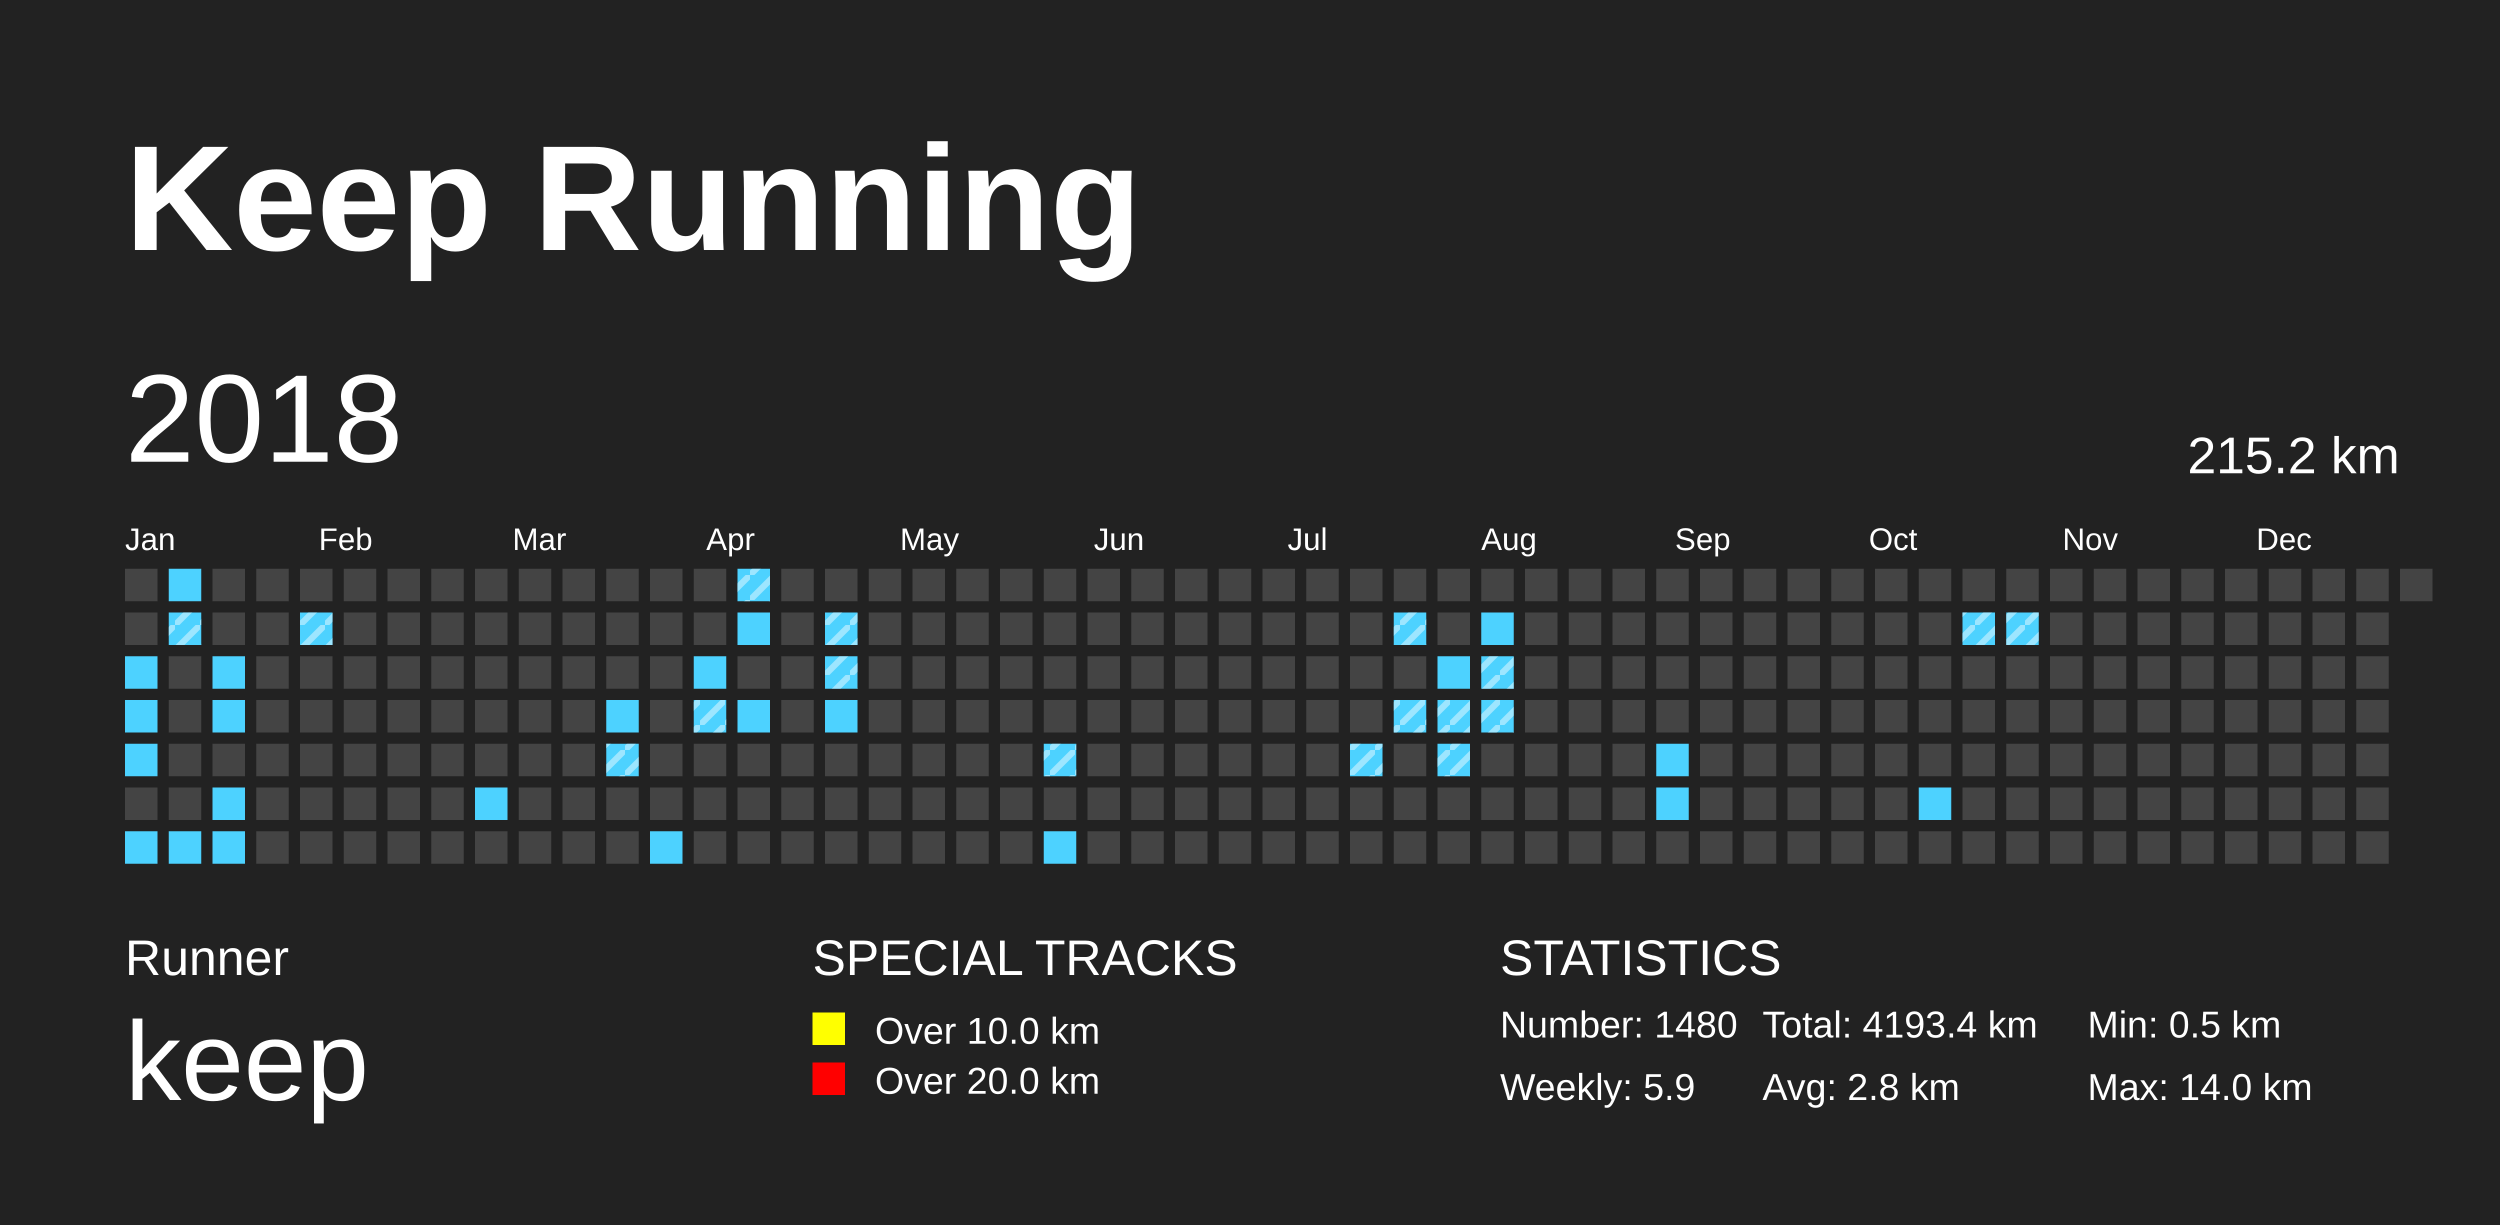
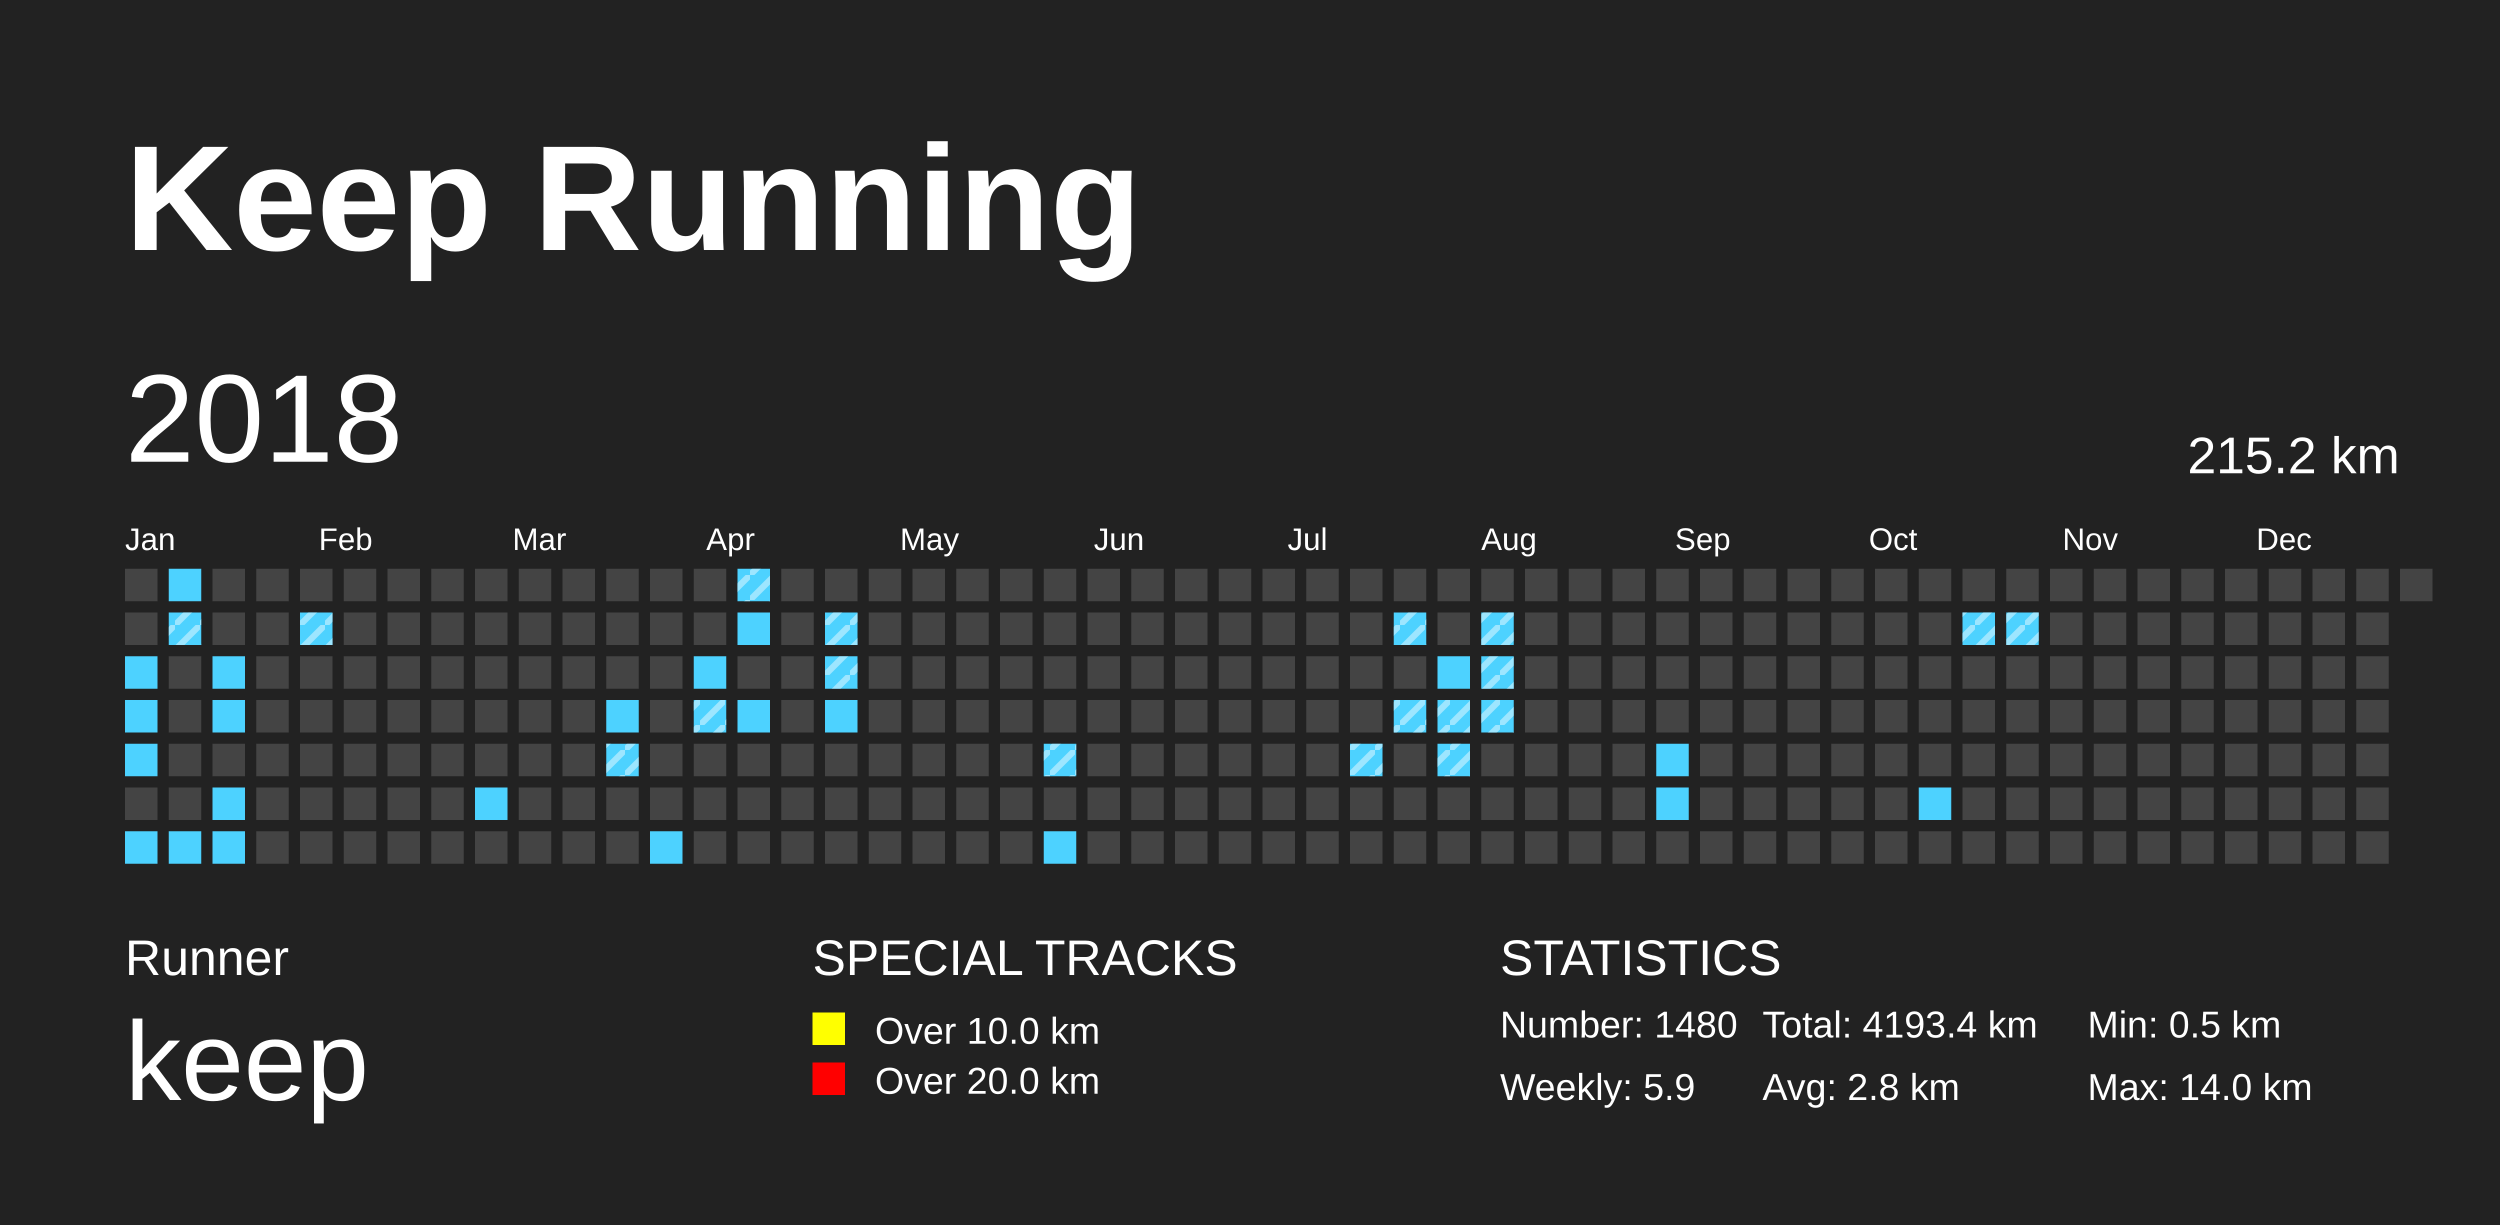
<svg xmlns="http://www.w3.org/2000/svg" baseProfile="full" height="98mm" version="1.1" viewBox="0,0,200,98" width="200mm">
  <defs>
    <pattern height="2" id="indoor-stripe" patternUnits="userSpaceOnUse" width="2">
      <line stroke="white" stroke-opacity="0.45" stroke-width="0.5" x1="0" x2="2" y1="2" y2="0" />
    </pattern>
  </defs>
  <rect fill="#222222" height="98" width="200" x="0" y="0" />
  <text fill="#FFFFFF" style="font-size:12px; font-family:Arial; font-weight:bold;" x="10" y="20">Keep Running</text>
  <text fill="#FFFFFF" style="font-size:4px; font-family:Arial" x="10" y="78">Runner</text>
  <text fill="#FFFFFF" style="font-size:9px; font-family:Arial" x="10" y="88">keep</text>
  <text fill="#FFFFFF" style="font-size:4px; font-family:Arial" x="65" y="78">SPECIAL TRACKS</text>
  <rect fill="yellow" height="2.6" width="2.6" x="65" y="81" />
  <text fill="#FFFFFF" style="font-size:3px; font-family:Arial" x="70" y="83.5">Over 10.0 km</text>
  <rect fill="red" height="2.6" width="2.6" x="65" y="85" />
  <text fill="#FFFFFF" style="font-size:3px; font-family:Arial" x="70" y="87.5">Over 20.0 km</text>
  <text fill="#FFFFFF" style="font-size:4px; font-family:Arial" x="120" y="78">STATISTICS</text>
  <text fill="#FFFFFF" style="font-size:3px; font-family:Arial" x="120" y="83">Number: 1480</text>
  <text fill="#FFFFFF" style="font-size:3px; font-family:Arial" x="120" y="88">Weekly: 5.9</text>
  <text fill="#FFFFFF" style="font-size:3px; font-family:Arial" x="141" y="83">Total: 4193.4 km</text>
  <text fill="#FFFFFF" style="font-size:3px; font-family:Arial" x="141" y="88">Avg: 2.8 km</text>
  <text fill="#FFFFFF" style="font-size:3px; font-family:Arial" x="167" y="83">Min: 0.5 km</text>
  <text fill="#FFFFFF" style="font-size:3px; font-family:Arial" x="167" y="88">Max: 14.0 km</text>
  <text dominant-baseline="hanging" fill="#FFFFFF" style="font-size:10.0px; font-family:Arial;" x="10" y="30">2018</text>
  <text dominant-baseline="hanging" fill="#FFFFFF" style="font-size:4.125px; font-family:Arial;" x="175" y="35">215.2 km</text>
  <text fill="#FFFFFF" style="font-size:2.5px; font-family:Arial" x="10.0" y="44">Jan</text>
  <text fill="#FFFFFF" style="font-size:2.5px; font-family:Arial" x="25.5" y="44">Feb</text>
  <text fill="#FFFFFF" style="font-size:2.5px; font-family:Arial" x="41.0" y="44">Mar</text>
  <text fill="#FFFFFF" style="font-size:2.5px; font-family:Arial" x="56.5" y="44">Apr</text>
  <text fill="#FFFFFF" style="font-size:2.5px; font-family:Arial" x="72.0" y="44">May</text>
  <text fill="#FFFFFF" style="font-size:2.5px; font-family:Arial" x="87.5" y="44">Jun</text>
  <text fill="#FFFFFF" style="font-size:2.5px; font-family:Arial" x="103.0" y="44">Jul</text>
  <text fill="#FFFFFF" style="font-size:2.5px; font-family:Arial" x="118.5" y="44">Aug</text>
  <text fill="#FFFFFF" style="font-size:2.5px; font-family:Arial" x="134.0" y="44">Sep</text>
  <text fill="#FFFFFF" style="font-size:2.5px; font-family:Arial" x="149.5" y="44">Oct</text>
  <text fill="#FFFFFF" style="font-size:2.5px; font-family:Arial" x="165.0" y="44">Nov</text>
  <text fill="#FFFFFF" style="font-size:2.5px; font-family:Arial" x="180.5" y="44">Dec</text>
  <rect fill="#444444" height="2.6" width="2.6" x="10.0" y="45.5" />
  <rect fill="#444444" height="2.6" width="2.6" x="10.0" y="49.0" />
  <rect fill="#4DD2FF" height="2.6" width="2.6" x="10.0" y="52.5" />
  <rect fill="#4DD2FF" height="2.6" width="2.6" x="10.0" y="56.0" />
  <rect fill="#4DD2FF" height="2.6" width="2.6" x="10.0" y="59.5" />
  <rect fill="#444444" height="2.6" width="2.6" x="10.0" y="63.0" />
  <rect fill="#4DD2FF" height="2.6" width="2.6" x="10.0" y="66.5" />
  <rect fill="#4DD2FF" height="2.6" width="2.6" x="13.5" y="45.5" />
  <rect fill="#4DD2FF" height="2.6" width="2.6" x="13.5" y="49.0" />
  <rect fill="url(#indoor-stripe)" height="2.6" style="pointer-events: none;" width="2.6" x="13.5" y="49.0" />
  <rect fill="#444444" height="2.6" width="2.6" x="13.5" y="52.5" />
  <rect fill="#444444" height="2.6" width="2.6" x="13.5" y="56.0" />
  <rect fill="#444444" height="2.6" width="2.6" x="13.5" y="59.5" />
  <rect fill="#444444" height="2.6" width="2.6" x="13.5" y="63.0" />
  <rect fill="#4DD2FF" height="2.6" width="2.6" x="13.5" y="66.5" />
  <rect fill="#444444" height="2.6" width="2.6" x="17.0" y="45.5" />
  <rect fill="#444444" height="2.6" width="2.6" x="17.0" y="49.0" />
  <rect fill="#4DD2FF" height="2.6" width="2.6" x="17.0" y="52.5" />
  <rect fill="#4DD2FF" height="2.6" width="2.6" x="17.0" y="56.0" />
  <rect fill="#444444" height="2.6" width="2.6" x="17.0" y="59.5" />
  <rect fill="#4DD2FF" height="2.6" width="2.6" x="17.0" y="63.0" />
  <rect fill="#4DD2FF" height="2.6" width="2.6" x="17.0" y="66.5" />
  <rect fill="#444444" height="2.6" width="2.6" x="20.5" y="45.5" />
  <rect fill="#444444" height="2.6" width="2.6" x="20.5" y="49.0" />
  <rect fill="#444444" height="2.6" width="2.6" x="20.5" y="52.5" />
  <rect fill="#444444" height="2.6" width="2.6" x="20.5" y="56.0" />
  <rect fill="#444444" height="2.6" width="2.6" x="20.5" y="59.5" />
  <rect fill="#444444" height="2.6" width="2.6" x="20.5" y="63.0" />
  <rect fill="#444444" height="2.6" width="2.6" x="20.5" y="66.5" />
  <rect fill="#444444" height="2.6" width="2.6" x="24.0" y="45.5" />
  <rect fill="#4DD2FF" height="2.6" width="2.6" x="24.0" y="49.0" />
  <rect fill="url(#indoor-stripe)" height="2.6" style="pointer-events: none;" width="2.6" x="24.0" y="49.0" />
  <rect fill="#444444" height="2.6" width="2.6" x="24.0" y="52.5" />
  <rect fill="#444444" height="2.6" width="2.6" x="24.0" y="56.0" />
  <rect fill="#444444" height="2.6" width="2.6" x="24.0" y="59.5" />
  <rect fill="#444444" height="2.6" width="2.6" x="24.0" y="63.0" />
  <rect fill="#444444" height="2.6" width="2.6" x="24.0" y="66.5" />
  <rect fill="#444444" height="2.6" width="2.6" x="27.5" y="45.5" />
  <rect fill="#444444" height="2.6" width="2.6" x="27.5" y="49.0" />
  <rect fill="#444444" height="2.6" width="2.6" x="27.5" y="52.5" />
  <rect fill="#444444" height="2.6" width="2.6" x="27.5" y="56.0" />
  <rect fill="#444444" height="2.6" width="2.6" x="27.5" y="59.5" />
  <rect fill="#444444" height="2.6" width="2.6" x="27.5" y="63.0" />
  <rect fill="#444444" height="2.6" width="2.6" x="27.5" y="66.5" />
  <rect fill="#444444" height="2.6" width="2.6" x="31.0" y="45.5" />
  <rect fill="#444444" height="2.6" width="2.6" x="31.0" y="49.0" />
  <rect fill="#444444" height="2.6" width="2.6" x="31.0" y="52.5" />
  <rect fill="#444444" height="2.6" width="2.6" x="31.0" y="56.0" />
  <rect fill="#444444" height="2.6" width="2.6" x="31.0" y="59.5" />
  <rect fill="#444444" height="2.6" width="2.6" x="31.0" y="63.0" />
  <rect fill="#444444" height="2.6" width="2.6" x="31.0" y="66.5" />
  <rect fill="#444444" height="2.6" width="2.6" x="34.5" y="45.5" />
  <rect fill="#444444" height="2.6" width="2.6" x="34.5" y="49.0" />
  <rect fill="#444444" height="2.6" width="2.6" x="34.5" y="52.5" />
  <rect fill="#444444" height="2.6" width="2.6" x="34.5" y="56.0" />
  <rect fill="#444444" height="2.6" width="2.6" x="34.5" y="59.5" />
  <rect fill="#444444" height="2.6" width="2.6" x="34.5" y="63.0" />
  <rect fill="#444444" height="2.6" width="2.6" x="34.5" y="66.5" />
  <rect fill="#444444" height="2.6" width="2.6" x="38.0" y="45.5" />
  <rect fill="#444444" height="2.6" width="2.6" x="38.0" y="49.0" />
  <rect fill="#444444" height="2.6" width="2.6" x="38.0" y="52.5" />
  <rect fill="#444444" height="2.6" width="2.6" x="38.0" y="56.0" />
  <rect fill="#444444" height="2.6" width="2.6" x="38.0" y="59.5" />
  <rect fill="#4DD2FF" height="2.6" width="2.6" x="38.0" y="63.0" />
  <rect fill="#444444" height="2.6" width="2.6" x="38.0" y="66.5" />
  <rect fill="#444444" height="2.6" width="2.6" x="41.5" y="45.5" />
  <rect fill="#444444" height="2.6" width="2.6" x="41.5" y="49.0" />
  <rect fill="#444444" height="2.6" width="2.6" x="41.5" y="52.5" />
  <rect fill="#444444" height="2.6" width="2.6" x="41.5" y="56.0" />
  <rect fill="#444444" height="2.6" width="2.6" x="41.5" y="59.5" />
  <rect fill="#444444" height="2.6" width="2.6" x="41.5" y="63.0" />
  <rect fill="#444444" height="2.6" width="2.6" x="41.5" y="66.5" />
  <rect fill="#444444" height="2.6" width="2.6" x="45.0" y="45.5" />
  <rect fill="#444444" height="2.6" width="2.6" x="45.0" y="49.0" />
  <rect fill="#444444" height="2.6" width="2.6" x="45.0" y="52.5" />
  <rect fill="#444444" height="2.6" width="2.6" x="45.0" y="56.0" />
  <rect fill="#444444" height="2.6" width="2.6" x="45.0" y="59.5" />
  <rect fill="#444444" height="2.6" width="2.6" x="45.0" y="63.0" />
  <rect fill="#444444" height="2.6" width="2.6" x="45.0" y="66.5" />
  <rect fill="#444444" height="2.6" width="2.6" x="48.5" y="45.5" />
  <rect fill="#444444" height="2.6" width="2.6" x="48.5" y="49.0" />
  <rect fill="#444444" height="2.6" width="2.6" x="48.5" y="52.5" />
  <rect fill="#4DD2FF" height="2.6" width="2.6" x="48.5" y="56.0" />
  <rect fill="#4DD2FF" height="2.6" width="2.6" x="48.5" y="59.5" />
  <rect fill="url(#indoor-stripe)" height="2.6" style="pointer-events: none;" width="2.6" x="48.5" y="59.5" />
  <rect fill="#444444" height="2.6" width="2.6" x="48.5" y="63.0" />
  <rect fill="#444444" height="2.6" width="2.6" x="48.5" y="66.5" />
  <rect fill="#444444" height="2.6" width="2.6" x="52.0" y="45.5" />
  <rect fill="#444444" height="2.6" width="2.6" x="52.0" y="49.0" />
  <rect fill="#444444" height="2.6" width="2.6" x="52.0" y="52.5" />
  <rect fill="#444444" height="2.6" width="2.6" x="52.0" y="56.0" />
  <rect fill="#444444" height="2.6" width="2.6" x="52.0" y="59.5" />
  <rect fill="#444444" height="2.6" width="2.6" x="52.0" y="63.0" />
  <rect fill="#4DD2FF" height="2.6" width="2.6" x="52.0" y="66.5" />
  <rect fill="#444444" height="2.6" width="2.6" x="55.5" y="45.5" />
  <rect fill="#444444" height="2.6" width="2.6" x="55.5" y="49.0" />
  <rect fill="#4DD2FF" height="2.6" width="2.6" x="55.5" y="52.5" />
  <rect fill="#4DD2FF" height="2.6" width="2.6" x="55.5" y="56.0" />
  <rect fill="url(#indoor-stripe)" height="2.6" style="pointer-events: none;" width="2.6" x="55.5" y="56.0" />
  <rect fill="#444444" height="2.6" width="2.6" x="55.5" y="59.5" />
  <rect fill="#444444" height="2.6" width="2.6" x="55.5" y="63.0" />
  <rect fill="#444444" height="2.6" width="2.6" x="55.5" y="66.5" />
  <rect fill="#4DD2FF" height="2.6" width="2.6" x="59.0" y="45.5" />
  <rect fill="url(#indoor-stripe)" height="2.6" style="pointer-events: none;" width="2.6" x="59.0" y="45.5" />
  <rect fill="#4DD2FF" height="2.6" width="2.6" x="59.0" y="49.0" />
  <rect fill="#444444" height="2.6" width="2.6" x="59.0" y="52.5" />
  <rect fill="#4DD2FF" height="2.6" width="2.6" x="59.0" y="56.0" />
  <rect fill="#444444" height="2.6" width="2.6" x="59.0" y="59.5" />
  <rect fill="#444444" height="2.6" width="2.6" x="59.0" y="63.0" />
  <rect fill="#444444" height="2.6" width="2.6" x="59.0" y="66.5" />
  <rect fill="#444444" height="2.6" width="2.6" x="62.5" y="45.5" />
  <rect fill="#444444" height="2.6" width="2.6" x="62.5" y="49.0" />
  <rect fill="#444444" height="2.6" width="2.6" x="62.5" y="52.5" />
  <rect fill="#444444" height="2.6" width="2.6" x="62.5" y="56.0" />
  <rect fill="#444444" height="2.6" width="2.6" x="62.5" y="59.5" />
  <rect fill="#444444" height="2.6" width="2.6" x="62.5" y="63.0" />
  <rect fill="#444444" height="2.6" width="2.6" x="62.5" y="66.5" />
  <rect fill="#444444" height="2.6" width="2.6" x="66.0" y="45.5" />
  <rect fill="#4DD2FF" height="2.6" width="2.6" x="66.0" y="49.0" />
  <rect fill="url(#indoor-stripe)" height="2.6" style="pointer-events: none;" width="2.6" x="66.0" y="49.0" />
  <rect fill="#4DD2FF" height="2.6" width="2.6" x="66.0" y="52.5" />
  <rect fill="url(#indoor-stripe)" height="2.6" style="pointer-events: none;" width="2.6" x="66.0" y="52.5" />
  <rect fill="#4DD2FF" height="2.6" width="2.6" x="66.0" y="56.0" />
  <rect fill="#444444" height="2.6" width="2.6" x="66.0" y="59.5" />
  <rect fill="#444444" height="2.6" width="2.6" x="66.0" y="63.0" />
  <rect fill="#444444" height="2.6" width="2.6" x="66.0" y="66.5" />
  <rect fill="#444444" height="2.6" width="2.6" x="69.5" y="45.5" />
  <rect fill="#444444" height="2.6" width="2.6" x="69.5" y="49.0" />
  <rect fill="#444444" height="2.6" width="2.6" x="69.5" y="52.5" />
  <rect fill="#444444" height="2.6" width="2.6" x="69.5" y="56.0" />
  <rect fill="#444444" height="2.6" width="2.6" x="69.5" y="59.5" />
  <rect fill="#444444" height="2.6" width="2.6" x="69.5" y="63.0" />
  <rect fill="#444444" height="2.6" width="2.6" x="69.5" y="66.5" />
  <rect fill="#444444" height="2.6" width="2.6" x="73.0" y="45.5" />
  <rect fill="#444444" height="2.6" width="2.6" x="73.0" y="49.0" />
  <rect fill="#444444" height="2.6" width="2.6" x="73.0" y="52.5" />
  <rect fill="#444444" height="2.6" width="2.6" x="73.0" y="56.0" />
  <rect fill="#444444" height="2.6" width="2.6" x="73.0" y="59.5" />
  <rect fill="#444444" height="2.6" width="2.6" x="73.0" y="63.0" />
  <rect fill="#444444" height="2.6" width="2.6" x="73.0" y="66.5" />
  <rect fill="#444444" height="2.6" width="2.6" x="76.5" y="45.5" />
  <rect fill="#444444" height="2.6" width="2.6" x="76.5" y="49.0" />
  <rect fill="#444444" height="2.6" width="2.6" x="76.5" y="52.5" />
  <rect fill="#444444" height="2.6" width="2.6" x="76.5" y="56.0" />
  <rect fill="#444444" height="2.6" width="2.6" x="76.5" y="59.5" />
  <rect fill="#444444" height="2.6" width="2.6" x="76.5" y="63.0" />
  <rect fill="#444444" height="2.6" width="2.6" x="76.5" y="66.5" />
  <rect fill="#444444" height="2.6" width="2.6" x="80.0" y="45.5" />
  <rect fill="#444444" height="2.6" width="2.6" x="80.0" y="49.0" />
  <rect fill="#444444" height="2.6" width="2.6" x="80.0" y="52.5" />
  <rect fill="#444444" height="2.6" width="2.6" x="80.0" y="56.0" />
  <rect fill="#444444" height="2.6" width="2.6" x="80.0" y="59.5" />
  <rect fill="#444444" height="2.6" width="2.6" x="80.0" y="63.0" />
  <rect fill="#444444" height="2.6" width="2.6" x="80.0" y="66.5" />
  <rect fill="#444444" height="2.6" width="2.6" x="83.5" y="45.5" />
  <rect fill="#444444" height="2.6" width="2.6" x="83.5" y="49.0" />
  <rect fill="#444444" height="2.6" width="2.6" x="83.5" y="52.5" />
  <rect fill="#444444" height="2.6" width="2.6" x="83.5" y="56.0" />
  <rect fill="#4DD2FF" height="2.6" width="2.6" x="83.5" y="59.5" />
  <rect fill="url(#indoor-stripe)" height="2.6" style="pointer-events: none;" width="2.6" x="83.5" y="59.5" />
  <rect fill="#444444" height="2.6" width="2.6" x="83.5" y="63.0" />
  <rect fill="#4DD2FF" height="2.6" width="2.6" x="83.5" y="66.5" />
  <rect fill="#444444" height="2.6" width="2.6" x="87.0" y="45.5" />
  <rect fill="#444444" height="2.6" width="2.6" x="87.0" y="49.0" />
  <rect fill="#444444" height="2.6" width="2.6" x="87.0" y="52.5" />
  <rect fill="#444444" height="2.6" width="2.6" x="87.0" y="56.0" />
  <rect fill="#444444" height="2.6" width="2.6" x="87.0" y="59.5" />
  <rect fill="#444444" height="2.6" width="2.6" x="87.0" y="63.0" />
  <rect fill="#444444" height="2.6" width="2.6" x="87.0" y="66.5" />
  <rect fill="#444444" height="2.6" width="2.6" x="90.5" y="45.5" />
  <rect fill="#444444" height="2.6" width="2.6" x="90.5" y="49.0" />
  <rect fill="#444444" height="2.6" width="2.6" x="90.5" y="52.5" />
  <rect fill="#444444" height="2.6" width="2.6" x="90.5" y="56.0" />
  <rect fill="#444444" height="2.6" width="2.6" x="90.5" y="59.5" />
  <rect fill="#444444" height="2.6" width="2.6" x="90.5" y="63.0" />
  <rect fill="#444444" height="2.6" width="2.6" x="90.5" y="66.5" />
  <rect fill="#444444" height="2.6" width="2.6" x="94.0" y="45.5" />
  <rect fill="#444444" height="2.6" width="2.6" x="94.0" y="49.0" />
  <rect fill="#444444" height="2.6" width="2.6" x="94.0" y="52.5" />
  <rect fill="#444444" height="2.6" width="2.6" x="94.0" y="56.0" />
  <rect fill="#444444" height="2.6" width="2.6" x="94.0" y="59.5" />
  <rect fill="#444444" height="2.6" width="2.6" x="94.0" y="63.0" />
  <rect fill="#444444" height="2.6" width="2.6" x="94.0" y="66.5" />
  <rect fill="#444444" height="2.6" width="2.6" x="97.5" y="45.5" />
  <rect fill="#444444" height="2.6" width="2.6" x="97.5" y="49.0" />
  <rect fill="#444444" height="2.6" width="2.6" x="97.5" y="52.5" />
  <rect fill="#444444" height="2.6" width="2.6" x="97.5" y="56.0" />
  <rect fill="#444444" height="2.6" width="2.6" x="97.5" y="59.5" />
  <rect fill="#444444" height="2.6" width="2.6" x="97.5" y="63.0" />
  <rect fill="#444444" height="2.6" width="2.6" x="97.5" y="66.5" />
  <rect fill="#444444" height="2.6" width="2.6" x="101.0" y="45.5" />
  <rect fill="#444444" height="2.6" width="2.6" x="101.0" y="49.0" />
  <rect fill="#444444" height="2.6" width="2.6" x="101.0" y="52.5" />
  <rect fill="#444444" height="2.6" width="2.6" x="101.0" y="56.0" />
  <rect fill="#444444" height="2.6" width="2.6" x="101.0" y="59.5" />
  <rect fill="#444444" height="2.6" width="2.6" x="101.0" y="63.0" />
  <rect fill="#444444" height="2.6" width="2.6" x="101.0" y="66.5" />
  <rect fill="#444444" height="2.6" width="2.6" x="104.5" y="45.5" />
  <rect fill="#444444" height="2.6" width="2.6" x="104.5" y="49.0" />
  <rect fill="#444444" height="2.6" width="2.6" x="104.5" y="52.5" />
  <rect fill="#444444" height="2.6" width="2.6" x="104.5" y="56.0" />
  <rect fill="#444444" height="2.6" width="2.6" x="104.5" y="59.5" />
  <rect fill="#444444" height="2.6" width="2.6" x="104.5" y="63.0" />
  <rect fill="#444444" height="2.6" width="2.6" x="104.5" y="66.5" />
  <rect fill="#444444" height="2.6" width="2.6" x="108.0" y="45.5" />
  <rect fill="#444444" height="2.6" width="2.6" x="108.0" y="49.0" />
  <rect fill="#444444" height="2.6" width="2.6" x="108.0" y="52.5" />
  <rect fill="#444444" height="2.6" width="2.6" x="108.0" y="56.0" />
  <rect fill="#4DD2FF" height="2.6" width="2.6" x="108.0" y="59.5" />
  <rect fill="url(#indoor-stripe)" height="2.6" style="pointer-events: none;" width="2.6" x="108.0" y="59.5" />
  <rect fill="#444444" height="2.6" width="2.6" x="108.0" y="63.0" />
  <rect fill="#444444" height="2.6" width="2.6" x="108.0" y="66.5" />
  <rect fill="#444444" height="2.6" width="2.6" x="111.5" y="45.5" />
  <rect fill="#4DD2FF" height="2.6" width="2.6" x="111.5" y="49.0" />
  <rect fill="url(#indoor-stripe)" height="2.6" style="pointer-events: none;" width="2.6" x="111.5" y="49.0" />
  <rect fill="#444444" height="2.6" width="2.6" x="111.5" y="52.5" />
  <rect fill="#4DD2FF" height="2.6" width="2.6" x="111.5" y="56.0" />
  <rect fill="url(#indoor-stripe)" height="2.6" style="pointer-events: none;" width="2.6" x="111.5" y="56.0" />
  <rect fill="#444444" height="2.6" width="2.6" x="111.5" y="59.5" />
  <rect fill="#444444" height="2.6" width="2.6" x="111.5" y="63.0" />
  <rect fill="#444444" height="2.6" width="2.6" x="111.5" y="66.5" />
  <rect fill="#444444" height="2.6" width="2.6" x="115.0" y="45.5" />
  <rect fill="#444444" height="2.6" width="2.6" x="115.0" y="49.0" />
  <rect fill="#4DD2FF" height="2.6" width="2.6" x="115.0" y="52.5" />
  <rect fill="#4DD2FF" height="2.6" width="2.6" x="115.0" y="56.0" />
  <rect fill="url(#indoor-stripe)" height="2.6" style="pointer-events: none;" width="2.6" x="115.0" y="56.0" />
  <rect fill="#4DD2FF" height="2.6" width="2.6" x="115.0" y="59.5" />
  <rect fill="url(#indoor-stripe)" height="2.6" style="pointer-events: none;" width="2.6" x="115.0" y="59.5" />
  <rect fill="#444444" height="2.6" width="2.6" x="115.0" y="63.0" />
  <rect fill="#444444" height="2.6" width="2.6" x="115.0" y="66.5" />
  <rect fill="#444444" height="2.6" width="2.6" x="118.5" y="45.5" />
  <rect fill="#4DD2FF" height="2.6" width="2.6" x="118.5" y="49.0" />
+   <rect fill="url(#indoor-stripe)" height="2.6" style="pointer-events: none;" width="2.6" x="118.5" y="49.0" />
  <rect fill="#4DD2FF" height="2.6" width="2.6" x="118.5" y="52.5" />
  <rect fill="url(#indoor-stripe)" height="2.6" style="pointer-events: none;" width="2.6" x="118.5" y="52.5" />
  <rect fill="#4DD2FF" height="2.6" width="2.6" x="118.5" y="56.0" />
  <rect fill="url(#indoor-stripe)" height="2.6" style="pointer-events: none;" width="2.6" x="118.5" y="56.0" />
  <rect fill="#444444" height="2.6" width="2.6" x="118.5" y="59.5" />
  <rect fill="#444444" height="2.6" width="2.6" x="118.5" y="63.0" />
  <rect fill="#444444" height="2.6" width="2.6" x="118.5" y="66.5" />
  <rect fill="#444444" height="2.6" width="2.6" x="122.0" y="45.5" />
  <rect fill="#444444" height="2.6" width="2.6" x="122.0" y="49.0" />
  <rect fill="#444444" height="2.6" width="2.6" x="122.0" y="52.5" />
  <rect fill="#444444" height="2.6" width="2.6" x="122.0" y="56.0" />
  <rect fill="#444444" height="2.6" width="2.6" x="122.0" y="59.5" />
  <rect fill="#444444" height="2.6" width="2.6" x="122.0" y="63.0" />
  <rect fill="#444444" height="2.6" width="2.6" x="122.0" y="66.5" />
  <rect fill="#444444" height="2.6" width="2.6" x="125.5" y="45.5" />
  <rect fill="#444444" height="2.6" width="2.6" x="125.5" y="49.0" />
  <rect fill="#444444" height="2.6" width="2.6" x="125.5" y="52.5" />
  <rect fill="#444444" height="2.6" width="2.6" x="125.5" y="56.0" />
  <rect fill="#444444" height="2.6" width="2.6" x="125.5" y="59.5" />
  <rect fill="#444444" height="2.6" width="2.6" x="125.5" y="63.0" />
  <rect fill="#444444" height="2.6" width="2.6" x="125.5" y="66.5" />
  <rect fill="#444444" height="2.6" width="2.6" x="129.0" y="45.5" />
  <rect fill="#444444" height="2.6" width="2.6" x="129.0" y="49.0" />
  <rect fill="#444444" height="2.6" width="2.6" x="129.0" y="52.5" />
  <rect fill="#444444" height="2.6" width="2.6" x="129.0" y="56.0" />
  <rect fill="#444444" height="2.6" width="2.6" x="129.0" y="59.5" />
  <rect fill="#444444" height="2.6" width="2.6" x="129.0" y="63.0" />
  <rect fill="#444444" height="2.6" width="2.6" x="129.0" y="66.5" />
  <rect fill="#444444" height="2.6" width="2.6" x="132.5" y="45.5" />
  <rect fill="#444444" height="2.6" width="2.6" x="132.5" y="49.0" />
  <rect fill="#444444" height="2.6" width="2.6" x="132.5" y="52.5" />
  <rect fill="#444444" height="2.6" width="2.6" x="132.5" y="56.0" />
  <rect fill="#4DD2FF" height="2.6" width="2.6" x="132.5" y="59.5" />
  <rect fill="#4DD2FF" height="2.6" width="2.6" x="132.5" y="63.0" />
  <rect fill="#444444" height="2.6" width="2.6" x="132.5" y="66.5" />
  <rect fill="#444444" height="2.6" width="2.6" x="136.0" y="45.5" />
  <rect fill="#444444" height="2.6" width="2.6" x="136.0" y="49.0" />
  <rect fill="#444444" height="2.6" width="2.6" x="136.0" y="52.5" />
  <rect fill="#444444" height="2.6" width="2.6" x="136.0" y="56.0" />
  <rect fill="#444444" height="2.6" width="2.6" x="136.0" y="59.5" />
  <rect fill="#444444" height="2.6" width="2.6" x="136.0" y="63.0" />
  <rect fill="#444444" height="2.6" width="2.6" x="136.0" y="66.5" />
  <rect fill="#444444" height="2.6" width="2.6" x="139.5" y="45.5" />
  <rect fill="#444444" height="2.6" width="2.6" x="139.5" y="49.0" />
  <rect fill="#444444" height="2.6" width="2.6" x="139.5" y="52.5" />
  <rect fill="#444444" height="2.6" width="2.6" x="139.5" y="56.0" />
  <rect fill="#444444" height="2.6" width="2.6" x="139.5" y="59.5" />
  <rect fill="#444444" height="2.6" width="2.6" x="139.5" y="63.0" />
  <rect fill="#444444" height="2.6" width="2.6" x="139.5" y="66.5" />
  <rect fill="#444444" height="2.6" width="2.6" x="143.0" y="45.5" />
  <rect fill="#444444" height="2.6" width="2.6" x="143.0" y="49.0" />
  <rect fill="#444444" height="2.6" width="2.6" x="143.0" y="52.5" />
  <rect fill="#444444" height="2.6" width="2.6" x="143.0" y="56.0" />
  <rect fill="#444444" height="2.6" width="2.6" x="143.0" y="59.5" />
  <rect fill="#444444" height="2.6" width="2.6" x="143.0" y="63.0" />
  <rect fill="#444444" height="2.6" width="2.6" x="143.0" y="66.5" />
  <rect fill="#444444" height="2.6" width="2.6" x="146.5" y="45.5" />
  <rect fill="#444444" height="2.6" width="2.6" x="146.5" y="49.0" />
  <rect fill="#444444" height="2.6" width="2.6" x="146.5" y="52.5" />
  <rect fill="#444444" height="2.6" width="2.6" x="146.5" y="56.0" />
  <rect fill="#444444" height="2.6" width="2.6" x="146.5" y="59.5" />
  <rect fill="#444444" height="2.6" width="2.6" x="146.5" y="63.0" />
  <rect fill="#444444" height="2.6" width="2.6" x="146.5" y="66.5" />
  <rect fill="#444444" height="2.6" width="2.6" x="150.0" y="45.5" />
  <rect fill="#444444" height="2.6" width="2.6" x="150.0" y="49.0" />
  <rect fill="#444444" height="2.6" width="2.6" x="150.0" y="52.5" />
  <rect fill="#444444" height="2.6" width="2.6" x="150.0" y="56.0" />
  <rect fill="#444444" height="2.6" width="2.6" x="150.0" y="59.5" />
  <rect fill="#444444" height="2.6" width="2.6" x="150.0" y="63.0" />
  <rect fill="#444444" height="2.6" width="2.6" x="150.0" y="66.5" />
  <rect fill="#444444" height="2.6" width="2.6" x="153.5" y="45.5" />
  <rect fill="#444444" height="2.6" width="2.6" x="153.5" y="49.0" />
  <rect fill="#444444" height="2.6" width="2.6" x="153.5" y="52.5" />
  <rect fill="#444444" height="2.6" width="2.6" x="153.5" y="56.0" />
  <rect fill="#444444" height="2.6" width="2.6" x="153.5" y="59.5" />
  <rect fill="#4DD2FF" height="2.6" width="2.6" x="153.5" y="63.0" />
  <rect fill="#444444" height="2.6" width="2.6" x="153.5" y="66.5" />
  <rect fill="#444444" height="2.6" width="2.6" x="157.0" y="45.5" />
  <rect fill="#4DD2FF" height="2.6" width="2.6" x="157.0" y="49.0" />
  <rect fill="url(#indoor-stripe)" height="2.6" style="pointer-events: none;" width="2.6" x="157.0" y="49.0" />
  <rect fill="#444444" height="2.6" width="2.6" x="157.0" y="52.5" />
  <rect fill="#444444" height="2.6" width="2.6" x="157.0" y="56.0" />
  <rect fill="#444444" height="2.6" width="2.6" x="157.0" y="59.5" />
  <rect fill="#444444" height="2.6" width="2.6" x="157.0" y="63.0" />
  <rect fill="#444444" height="2.6" width="2.6" x="157.0" y="66.5" />
  <rect fill="#444444" height="2.6" width="2.6" x="160.5" y="45.5" />
  <rect fill="#4DD2FF" height="2.6" width="2.6" x="160.5" y="49.0" />
  <rect fill="url(#indoor-stripe)" height="2.6" style="pointer-events: none;" width="2.6" x="160.5" y="49.0" />
  <rect fill="#444444" height="2.6" width="2.6" x="160.5" y="52.5" />
  <rect fill="#444444" height="2.6" width="2.6" x="160.5" y="56.0" />
  <rect fill="#444444" height="2.6" width="2.6" x="160.5" y="59.5" />
  <rect fill="#444444" height="2.6" width="2.6" x="160.5" y="63.0" />
  <rect fill="#444444" height="2.6" width="2.6" x="160.5" y="66.5" />
  <rect fill="#444444" height="2.6" width="2.6" x="164.0" y="45.5" />
  <rect fill="#444444" height="2.6" width="2.6" x="164.0" y="49.0" />
  <rect fill="#444444" height="2.6" width="2.6" x="164.0" y="52.5" />
  <rect fill="#444444" height="2.6" width="2.6" x="164.0" y="56.0" />
  <rect fill="#444444" height="2.6" width="2.6" x="164.0" y="59.5" />
  <rect fill="#444444" height="2.6" width="2.6" x="164.0" y="63.0" />
  <rect fill="#444444" height="2.6" width="2.6" x="164.0" y="66.5" />
  <rect fill="#444444" height="2.6" width="2.6" x="167.5" y="45.5" />
  <rect fill="#444444" height="2.6" width="2.6" x="167.5" y="49.0" />
  <rect fill="#444444" height="2.6" width="2.6" x="167.5" y="52.5" />
  <rect fill="#444444" height="2.6" width="2.6" x="167.5" y="56.0" />
  <rect fill="#444444" height="2.6" width="2.6" x="167.5" y="59.5" />
  <rect fill="#444444" height="2.6" width="2.6" x="167.5" y="63.0" />
  <rect fill="#444444" height="2.6" width="2.6" x="167.5" y="66.5" />
  <rect fill="#444444" height="2.6" width="2.6" x="171.0" y="45.5" />
  <rect fill="#444444" height="2.6" width="2.6" x="171.0" y="49.0" />
  <rect fill="#444444" height="2.6" width="2.6" x="171.0" y="52.5" />
  <rect fill="#444444" height="2.6" width="2.6" x="171.0" y="56.0" />
  <rect fill="#444444" height="2.6" width="2.6" x="171.0" y="59.5" />
  <rect fill="#444444" height="2.6" width="2.6" x="171.0" y="63.0" />
  <rect fill="#444444" height="2.6" width="2.6" x="171.0" y="66.5" />
  <rect fill="#444444" height="2.6" width="2.6" x="174.5" y="45.5" />
  <rect fill="#444444" height="2.6" width="2.6" x="174.5" y="49.0" />
  <rect fill="#444444" height="2.6" width="2.6" x="174.5" y="52.5" />
  <rect fill="#444444" height="2.6" width="2.6" x="174.5" y="56.0" />
  <rect fill="#444444" height="2.6" width="2.6" x="174.5" y="59.5" />
  <rect fill="#444444" height="2.6" width="2.6" x="174.5" y="63.0" />
  <rect fill="#444444" height="2.6" width="2.6" x="174.5" y="66.5" />
  <rect fill="#444444" height="2.6" width="2.6" x="178.0" y="45.5" />
  <rect fill="#444444" height="2.6" width="2.6" x="178.0" y="49.0" />
  <rect fill="#444444" height="2.6" width="2.6" x="178.0" y="52.5" />
  <rect fill="#444444" height="2.6" width="2.6" x="178.0" y="56.0" />
  <rect fill="#444444" height="2.6" width="2.6" x="178.0" y="59.5" />
  <rect fill="#444444" height="2.6" width="2.6" x="178.0" y="63.0" />
  <rect fill="#444444" height="2.6" width="2.6" x="178.0" y="66.5" />
  <rect fill="#444444" height="2.6" width="2.6" x="181.5" y="45.5" />
  <rect fill="#444444" height="2.6" width="2.6" x="181.5" y="49.0" />
  <rect fill="#444444" height="2.6" width="2.6" x="181.5" y="52.5" />
  <rect fill="#444444" height="2.6" width="2.6" x="181.5" y="56.0" />
  <rect fill="#444444" height="2.6" width="2.6" x="181.5" y="59.5" />
  <rect fill="#444444" height="2.6" width="2.6" x="181.5" y="63.0" />
  <rect fill="#444444" height="2.6" width="2.6" x="181.5" y="66.5" />
  <rect fill="#444444" height="2.6" width="2.6" x="185.0" y="45.5" />
  <rect fill="#444444" height="2.6" width="2.6" x="185.0" y="49.0" />
  <rect fill="#444444" height="2.6" width="2.6" x="185.0" y="52.5" />
  <rect fill="#444444" height="2.6" width="2.6" x="185.0" y="56.0" />
  <rect fill="#444444" height="2.6" width="2.6" x="185.0" y="59.5" />
  <rect fill="#444444" height="2.6" width="2.6" x="185.0" y="63.0" />
  <rect fill="#444444" height="2.6" width="2.6" x="185.0" y="66.5" />
  <rect fill="#444444" height="2.6" width="2.6" x="188.5" y="45.5" />
  <rect fill="#444444" height="2.6" width="2.6" x="188.5" y="49.0" />
  <rect fill="#444444" height="2.6" width="2.6" x="188.5" y="52.5" />
  <rect fill="#444444" height="2.6" width="2.6" x="188.5" y="56.0" />
  <rect fill="#444444" height="2.6" width="2.6" x="188.5" y="59.5" />
  <rect fill="#444444" height="2.6" width="2.6" x="188.5" y="63.0" />
  <rect fill="#444444" height="2.6" width="2.6" x="188.5" y="66.5" />
  <rect fill="#444444" height="2.6" width="2.6" x="192.0" y="45.5" />
</svg>
